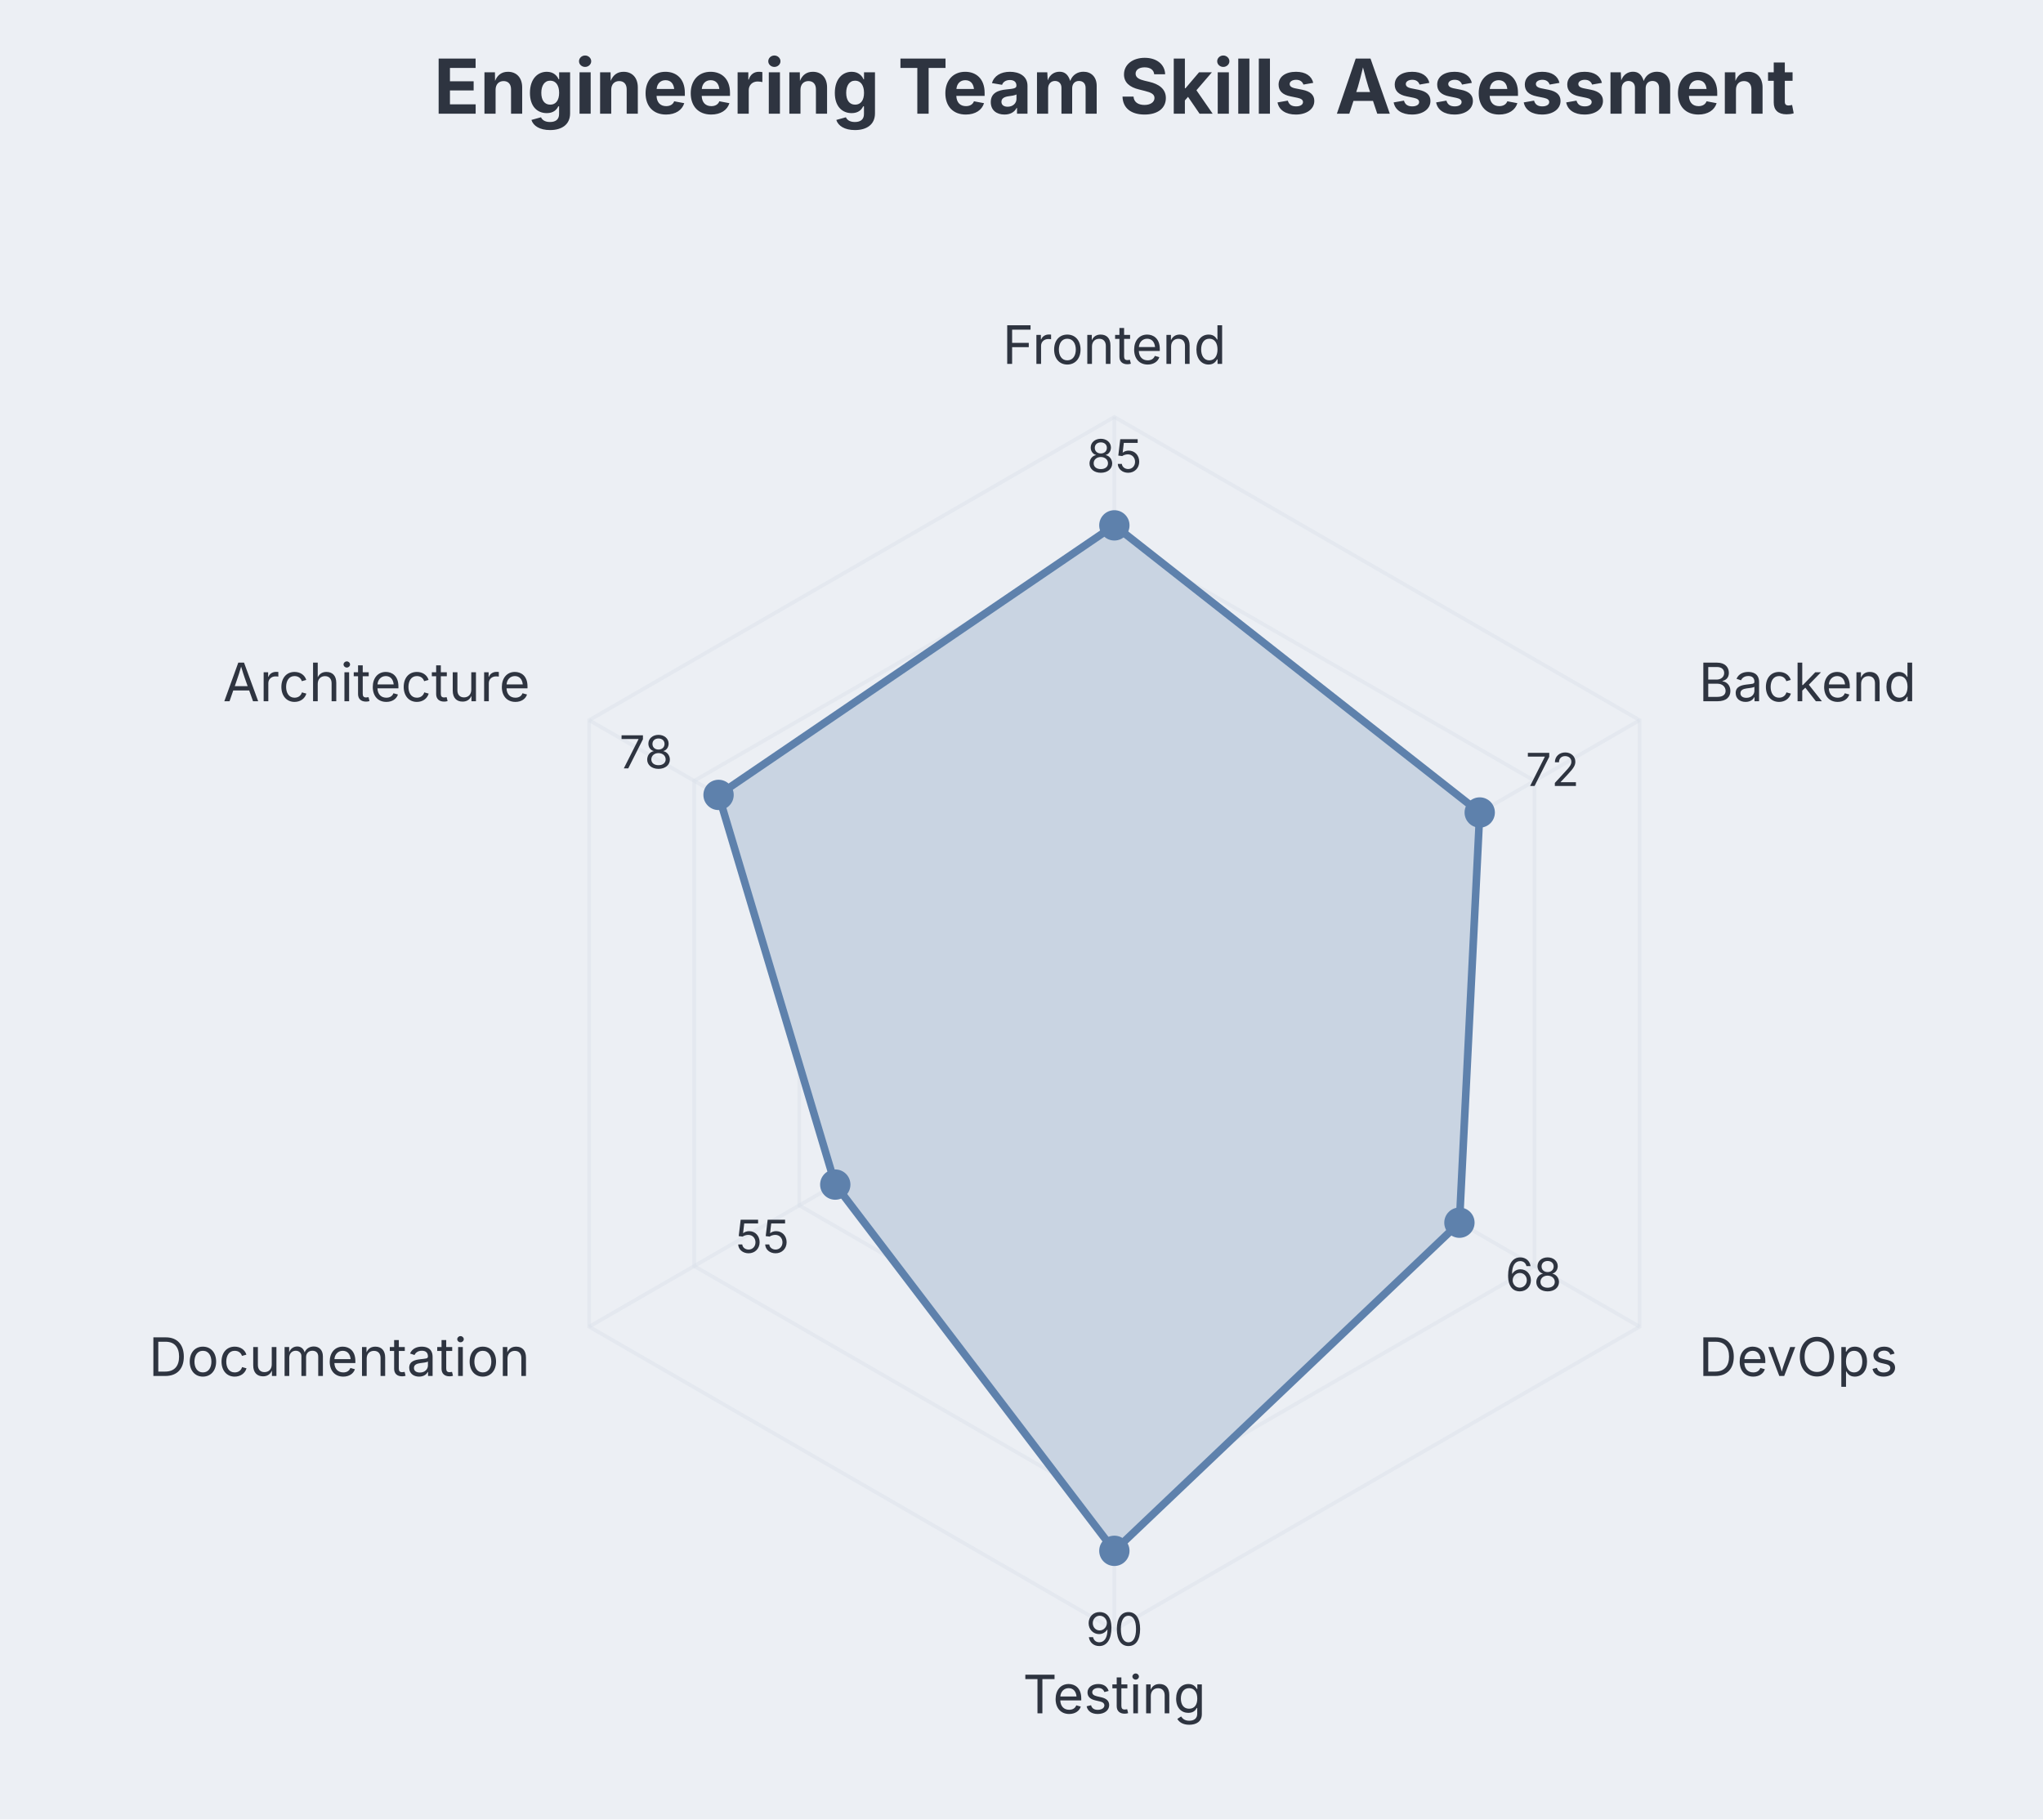
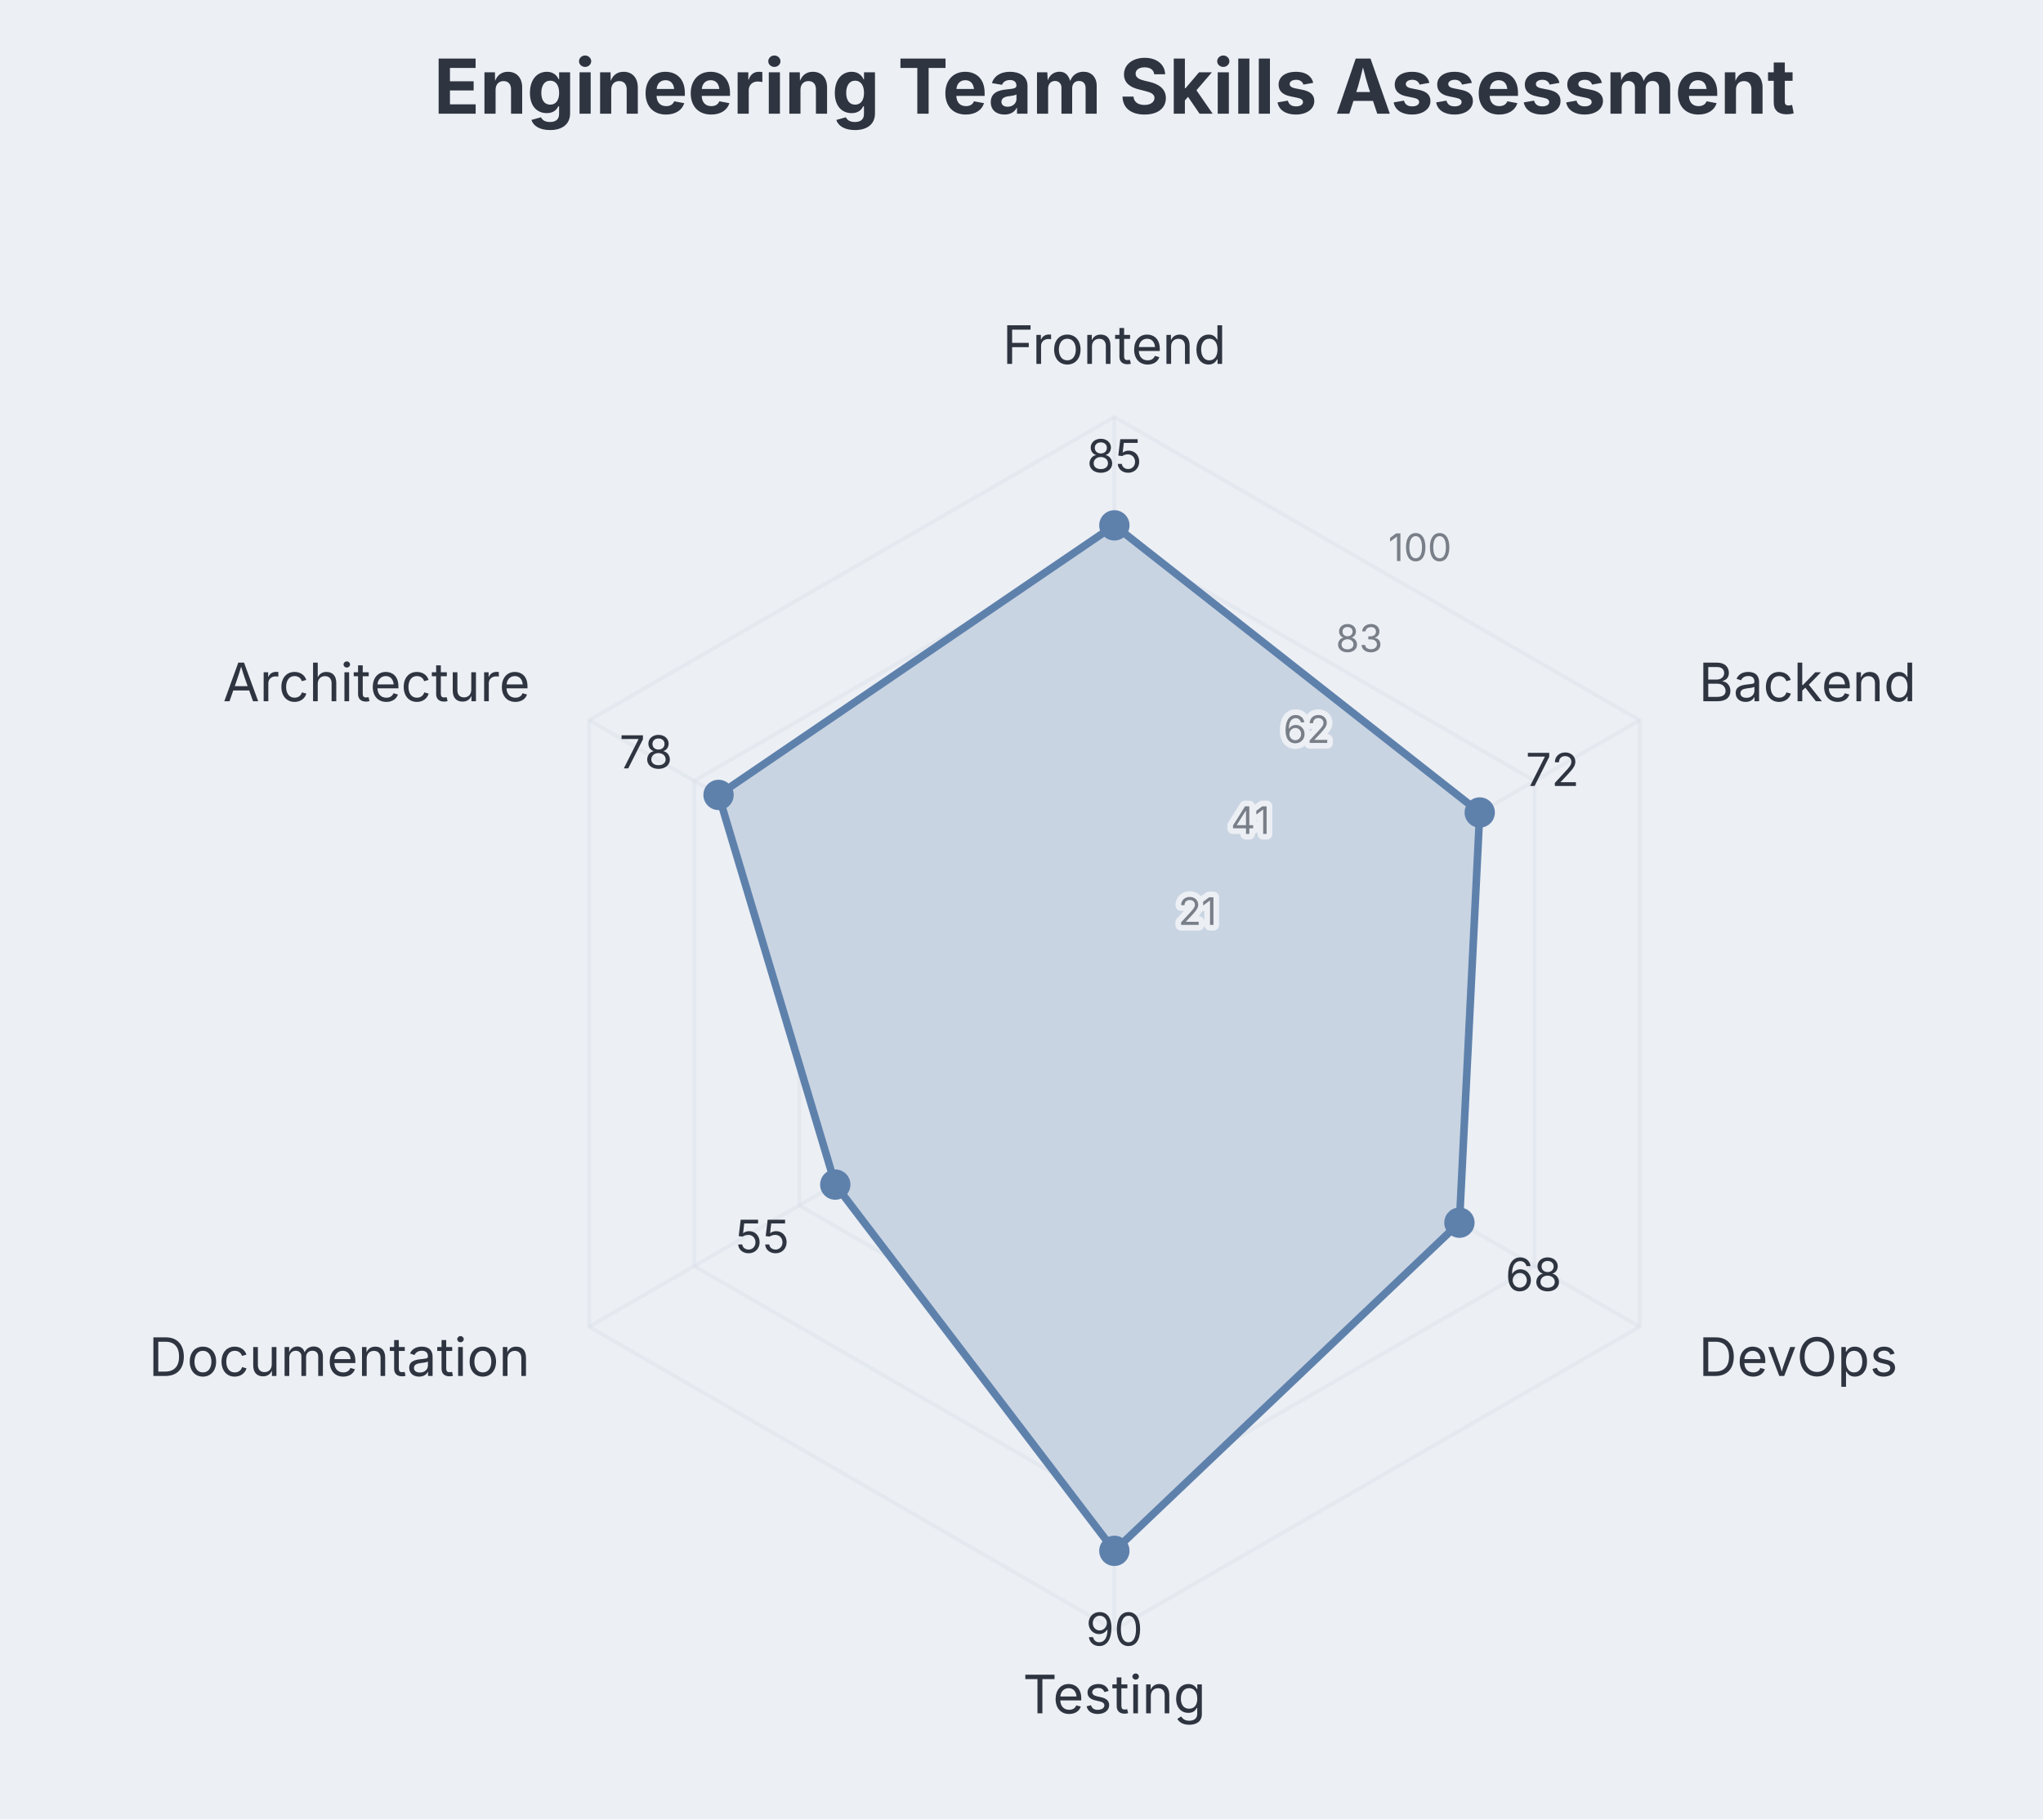
<svg xmlns="http://www.w3.org/2000/svg" aria-describedby="dgmo-desc-7e976367" role="img" aria-label="Engineering Team Skills Assessment — Radar diagram" width="539" height="480" viewBox="66 0 539 480" style="background: rgb(236, 239, 244); font-family: Inter, system-ui, Avenir, Helvetica, Arial, sans-serif;">
  <rect class="dgmo-canvas-bg" x="66" y="0" width="539" height="480" fill="#eceff4" />
  <text class="chart-title" x="360" y="30" text-anchor="middle" fill="#2e3440" font-size="20" font-weight="bold" style="cursor: default;" data-line-number="1">Engineering Team Skills Assessment</text>
  <polygon points="360,238 387.713,254 387.713,286 360,302 332.287,286 332.287,254" fill="none" stroke="#d8dee9" stroke-opacity="0.4" />
  <polygon points="360,206 415.426,238 415.426,302 360,334 304.574,302 304.574,238" fill="none" stroke="#d8dee9" stroke-opacity="0.4" />
  <polygon points="360,174 443.138,222 443.138,318 360,366 276.862,318 276.862,222" fill="none" stroke="#d8dee9" stroke-opacity="0.4" />
  <polygon points="360,142 470.851,206 470.851,334 360,398 249.149,334 249.149,206" fill="none" stroke="#d8dee9" stroke-opacity="0.4" />
  <polygon points="360,110 498.564,190 498.564,350 360,430 221.436,350 221.436,190" fill="none" stroke="#d8dee9" stroke-opacity="0.4" />
  <line x1="360" y1="270" x2="360" y2="110" stroke="#d8dee9" stroke-opacity="0.4" />
  <text x="360" y="96" text-anchor="middle" fill="#2e3440" font-size="14" font-family="Inter, system-ui, Avenir, Helvetica, Arial, sans-serif">Frontend</text>
  <line x1="360" y1="270" x2="498.564" y2="190" stroke="#d8dee9" stroke-opacity="0.4" />
  <text x="514.153" y="185" text-anchor="start" fill="#2e3440" font-size="14" font-family="Inter, system-ui, Avenir, Helvetica, Arial, sans-serif">Backend</text>
  <line x1="360" y1="270" x2="498.564" y2="350" stroke="#d8dee9" stroke-opacity="0.4" />
  <text x="514.153" y="363" text-anchor="start" fill="#2e3440" font-size="14" font-family="Inter, system-ui, Avenir, Helvetica, Arial, sans-serif">DevOps</text>
  <line x1="360" y1="270" x2="360" y2="430" stroke="#d8dee9" stroke-opacity="0.4" />
  <text x="360" y="452" text-anchor="middle" fill="#2e3440" font-size="14" font-family="Inter, system-ui, Avenir, Helvetica, Arial, sans-serif">Testing</text>
  <line x1="360" y1="270" x2="221.436" y2="350" stroke="#d8dee9" stroke-opacity="0.4" />
  <text x="205.847" y="363" text-anchor="end" fill="#2e3440" font-size="14" font-family="Inter, system-ui, Avenir, Helvetica, Arial, sans-serif">Documentation</text>
  <line x1="360" y1="270" x2="221.436" y2="190" stroke="#d8dee9" stroke-opacity="0.4" />
  <text x="205.847" y="185" text-anchor="end" fill="#2e3440" font-size="14" font-family="Inter, system-ui, Avenir, Helvetica, Arial, sans-serif">Architecture</text>
  <g class="dgmo-series" data-series-index="0" data-series-name="" data-color="#5e81ac">
    <polygon points="360,138.599 456.392,214.348 451.037,322.56 360,409.13 286.367,312.512 255.575,209.71" fill="#c9d4e2" fill-opacity="1" stroke="#5e81ac" stroke-width="2" />
    <circle cx="360" cy="138.599" r="4" fill="#5e81ac" class="dgmo-datum" data-line-number="3" data-emph-key="Frontend" data-name="Frontend" data-value="85" data-color="#5e81ac" />
    <text x="360" y="124.599" text-anchor="middle" fill="#2e3440" font-size="12" font-family="Inter, system-ui, Avenir, Helvetica, Arial, sans-serif">85</text>
    <circle cx="456.392" cy="214.348" r="4" fill="#5e81ac" class="dgmo-datum" data-line-number="4" data-emph-key="Backend" data-name="Backend" data-value="72" data-color="#5e81ac" />
    <text x="468.517" y="207.348" text-anchor="start" fill="#2e3440" font-size="12" font-family="Inter, system-ui, Avenir, Helvetica, Arial, sans-serif">72</text>
    <circle cx="451.037" cy="322.56" r="4" fill="#5e81ac" class="dgmo-datum" data-line-number="5" data-emph-key="DevOps" data-name="DevOps" data-value="68" data-color="#5e81ac" />
    <text x="463.162" y="340.56" text-anchor="start" fill="#2e3440" font-size="12" font-family="Inter, system-ui, Avenir, Helvetica, Arial, sans-serif">68</text>
    <circle cx="360" cy="409.13" r="4" fill="#5e81ac" class="dgmo-datum" data-line-number="6" data-emph-key="Testing" data-name="Testing" data-value="90" data-color="#5e81ac" />
    <text x="360" y="434.13" text-anchor="middle" fill="#2e3440" font-size="12" font-family="Inter, system-ui, Avenir, Helvetica, Arial, sans-serif">90</text>
    <circle cx="286.367" cy="312.512" r="4" fill="#5e81ac" class="dgmo-datum" data-line-number="7" data-emph-key="Documentation" data-name="Documentation" data-value="55" data-color="#5e81ac" />
    <text x="274.243" y="330.512" text-anchor="end" fill="#2e3440" font-size="12" font-family="Inter, system-ui, Avenir, Helvetica, Arial, sans-serif">55</text>
    <circle cx="255.575" cy="209.71" r="4" fill="#5e81ac" class="dgmo-datum" data-line-number="8" data-emph-key="Architecture" data-name="Architecture" data-value="78" data-color="#5e81ac" />
    <text x="243.451" y="202.71" text-anchor="end" fill="#2e3440" font-size="12" font-family="Inter, system-ui, Avenir, Helvetica, Arial, sans-serif">78</text>
  </g>
+   <text class="dgmo-radar-scale" x="376.856" y="244" text-anchor="start" fill="#2e3440" fill-opacity="0.6" font-size="10" font-family="Inter, system-ui, Avenir, Helvetica, Arial, sans-serif" stroke="#eceff4" stroke-width="3" stroke-linejoin="round" paint-order="stroke">21</text>
+   <text class="dgmo-radar-scale" x="390.713" y="220" text-anchor="start" fill="#2e3440" fill-opacity="0.6" font-size="10" font-family="Inter, system-ui, Avenir, Helvetica, Arial, sans-serif" stroke="#eceff4" stroke-width="3" stroke-linejoin="round" paint-order="stroke">41</text>
+   <text class="dgmo-radar-scale" x="404.569" y="196" text-anchor="start" fill="#2e3440" fill-opacity="0.6" font-size="10" font-family="Inter, system-ui, Avenir, Helvetica, Arial, sans-serif" stroke="#eceff4" stroke-width="3" stroke-linejoin="round" paint-order="stroke">62</text>
+   <text class="dgmo-radar-scale" x="418.426" y="172" text-anchor="start" fill="#2e3440" fill-opacity="0.6" font-size="10" font-family="Inter, system-ui, Avenir, Helvetica, Arial, sans-serif" stroke="#eceff4" stroke-width="3" stroke-linejoin="round" paint-order="stroke">83</text>
+   <text class="dgmo-radar-scale" x="432.282" y="148" text-anchor="start" fill="#2e3440" fill-opacity="0.6" font-size="10" font-family="Inter, system-ui, Avenir, Helvetica, Arial, sans-serif" stroke="#eceff4" stroke-width="3" stroke-linejoin="round" paint-order="stroke">100</text>
</svg>
